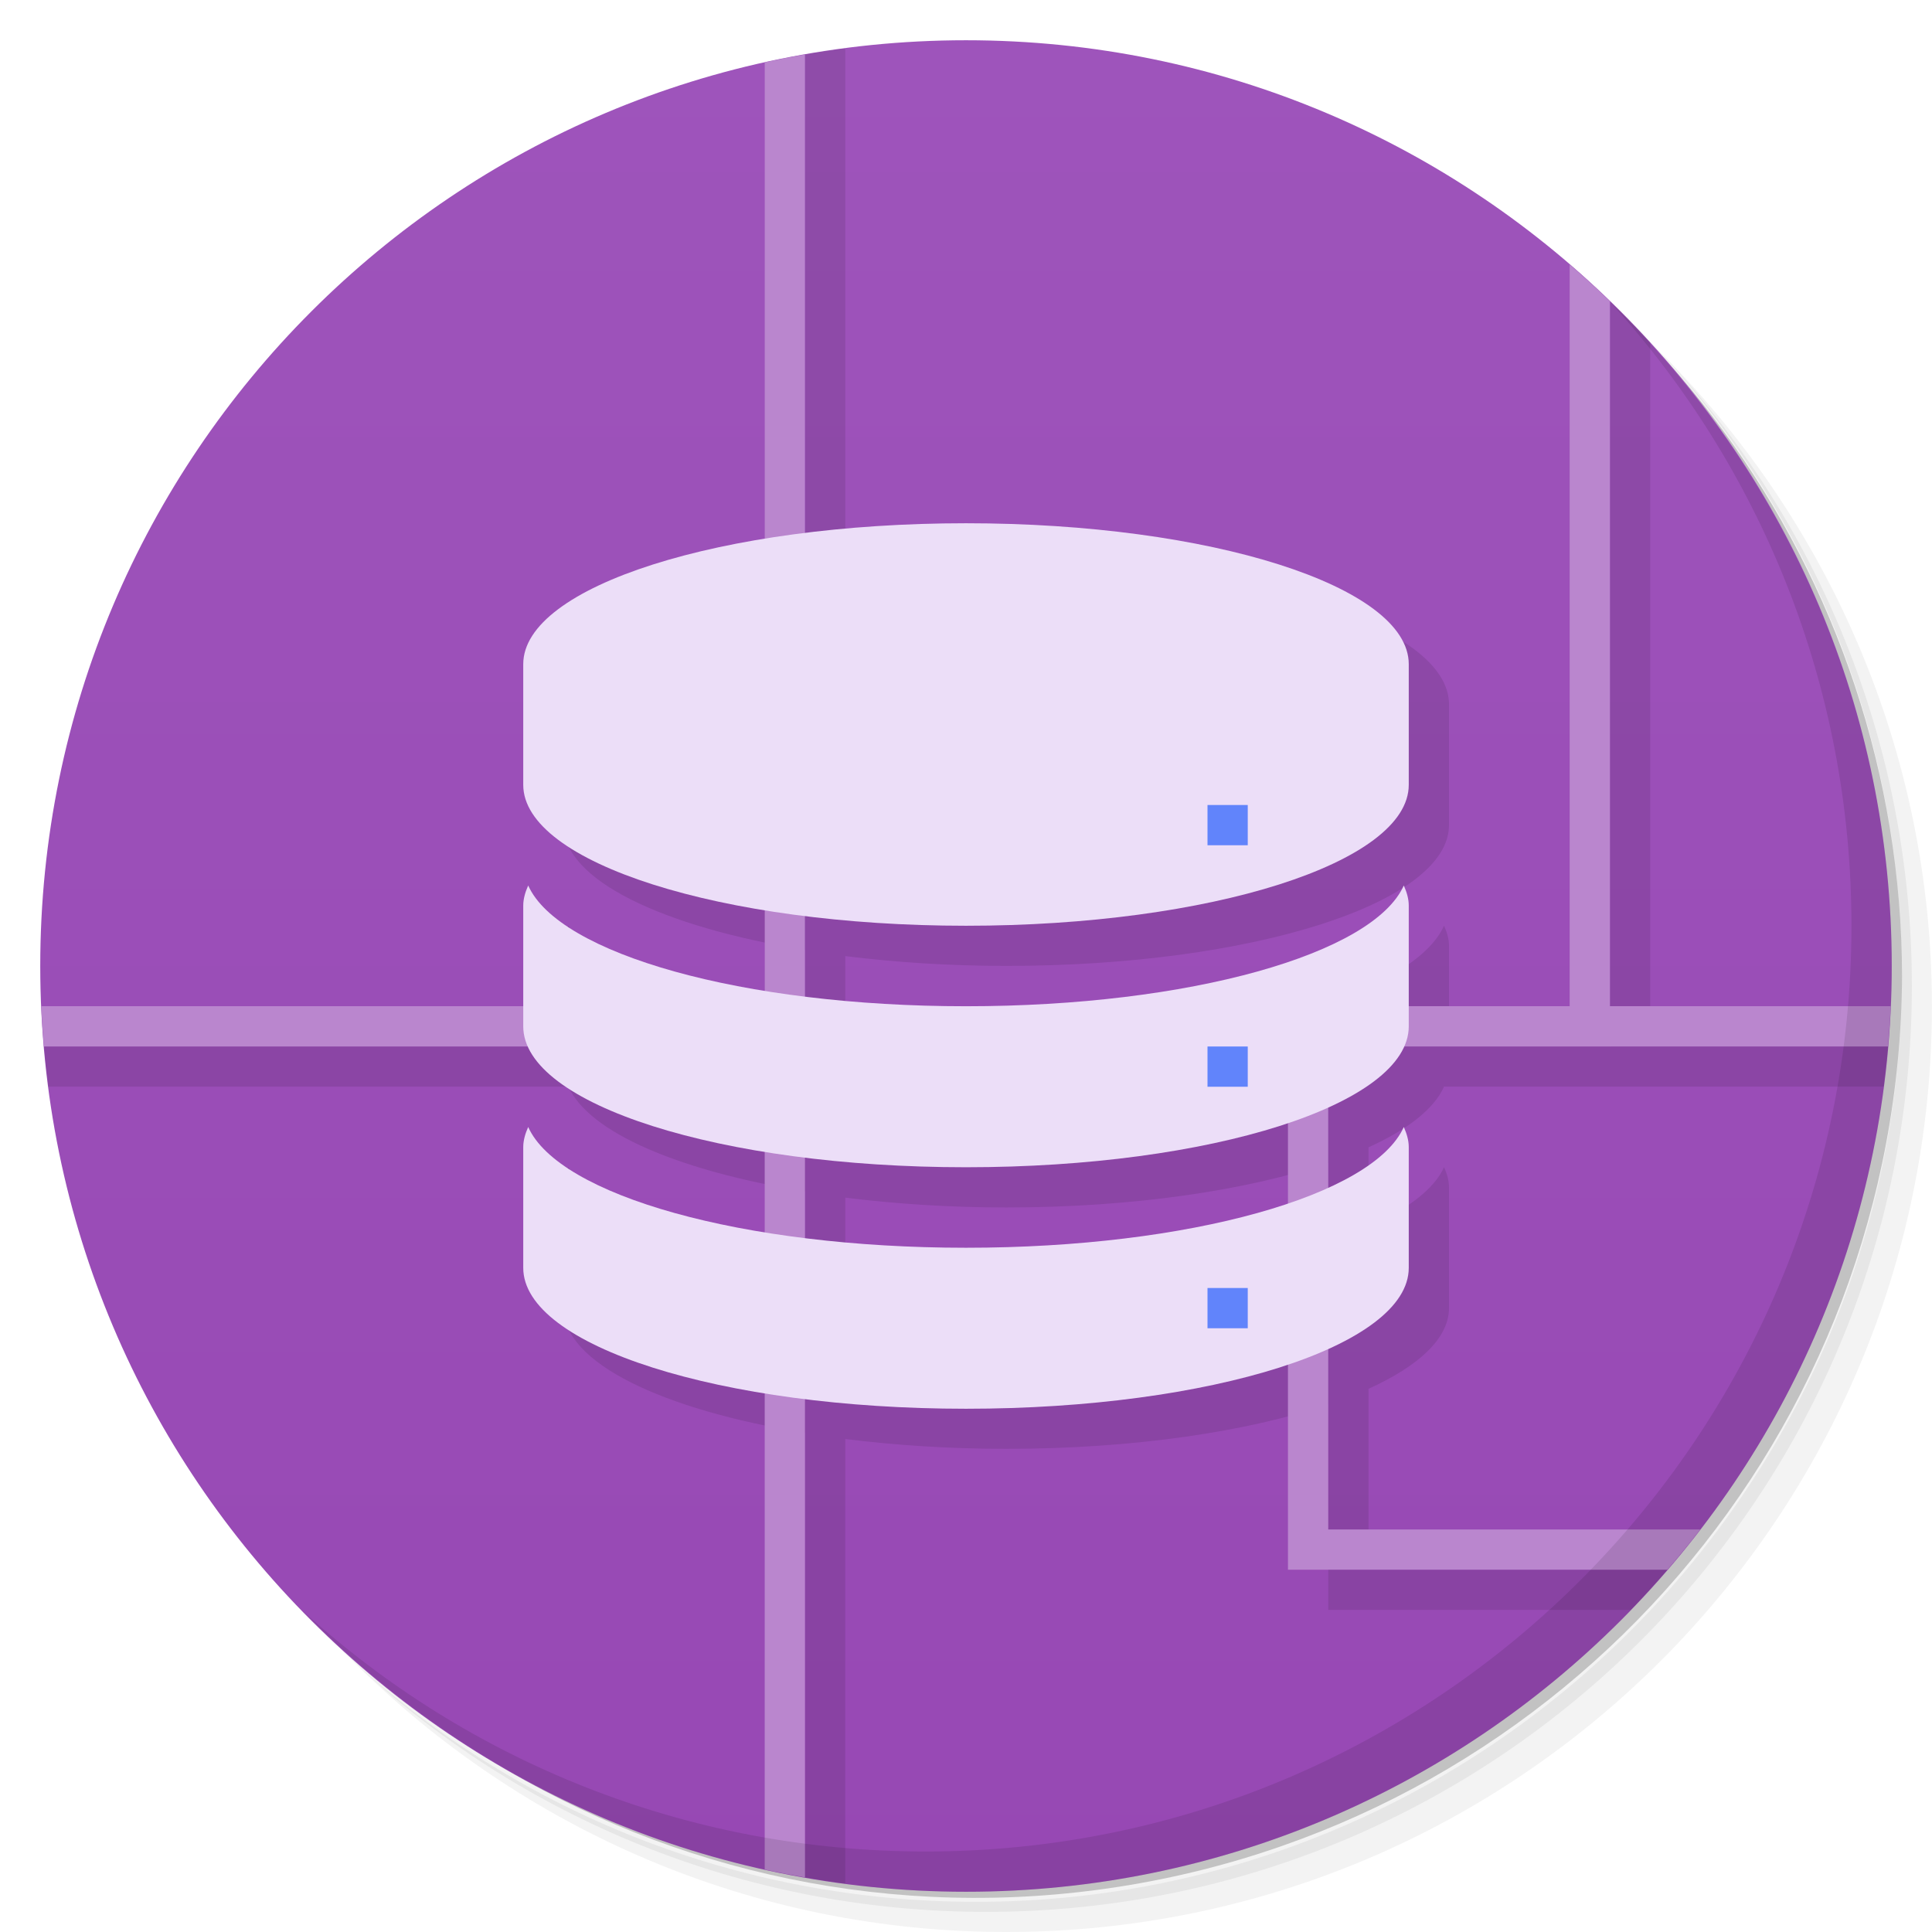
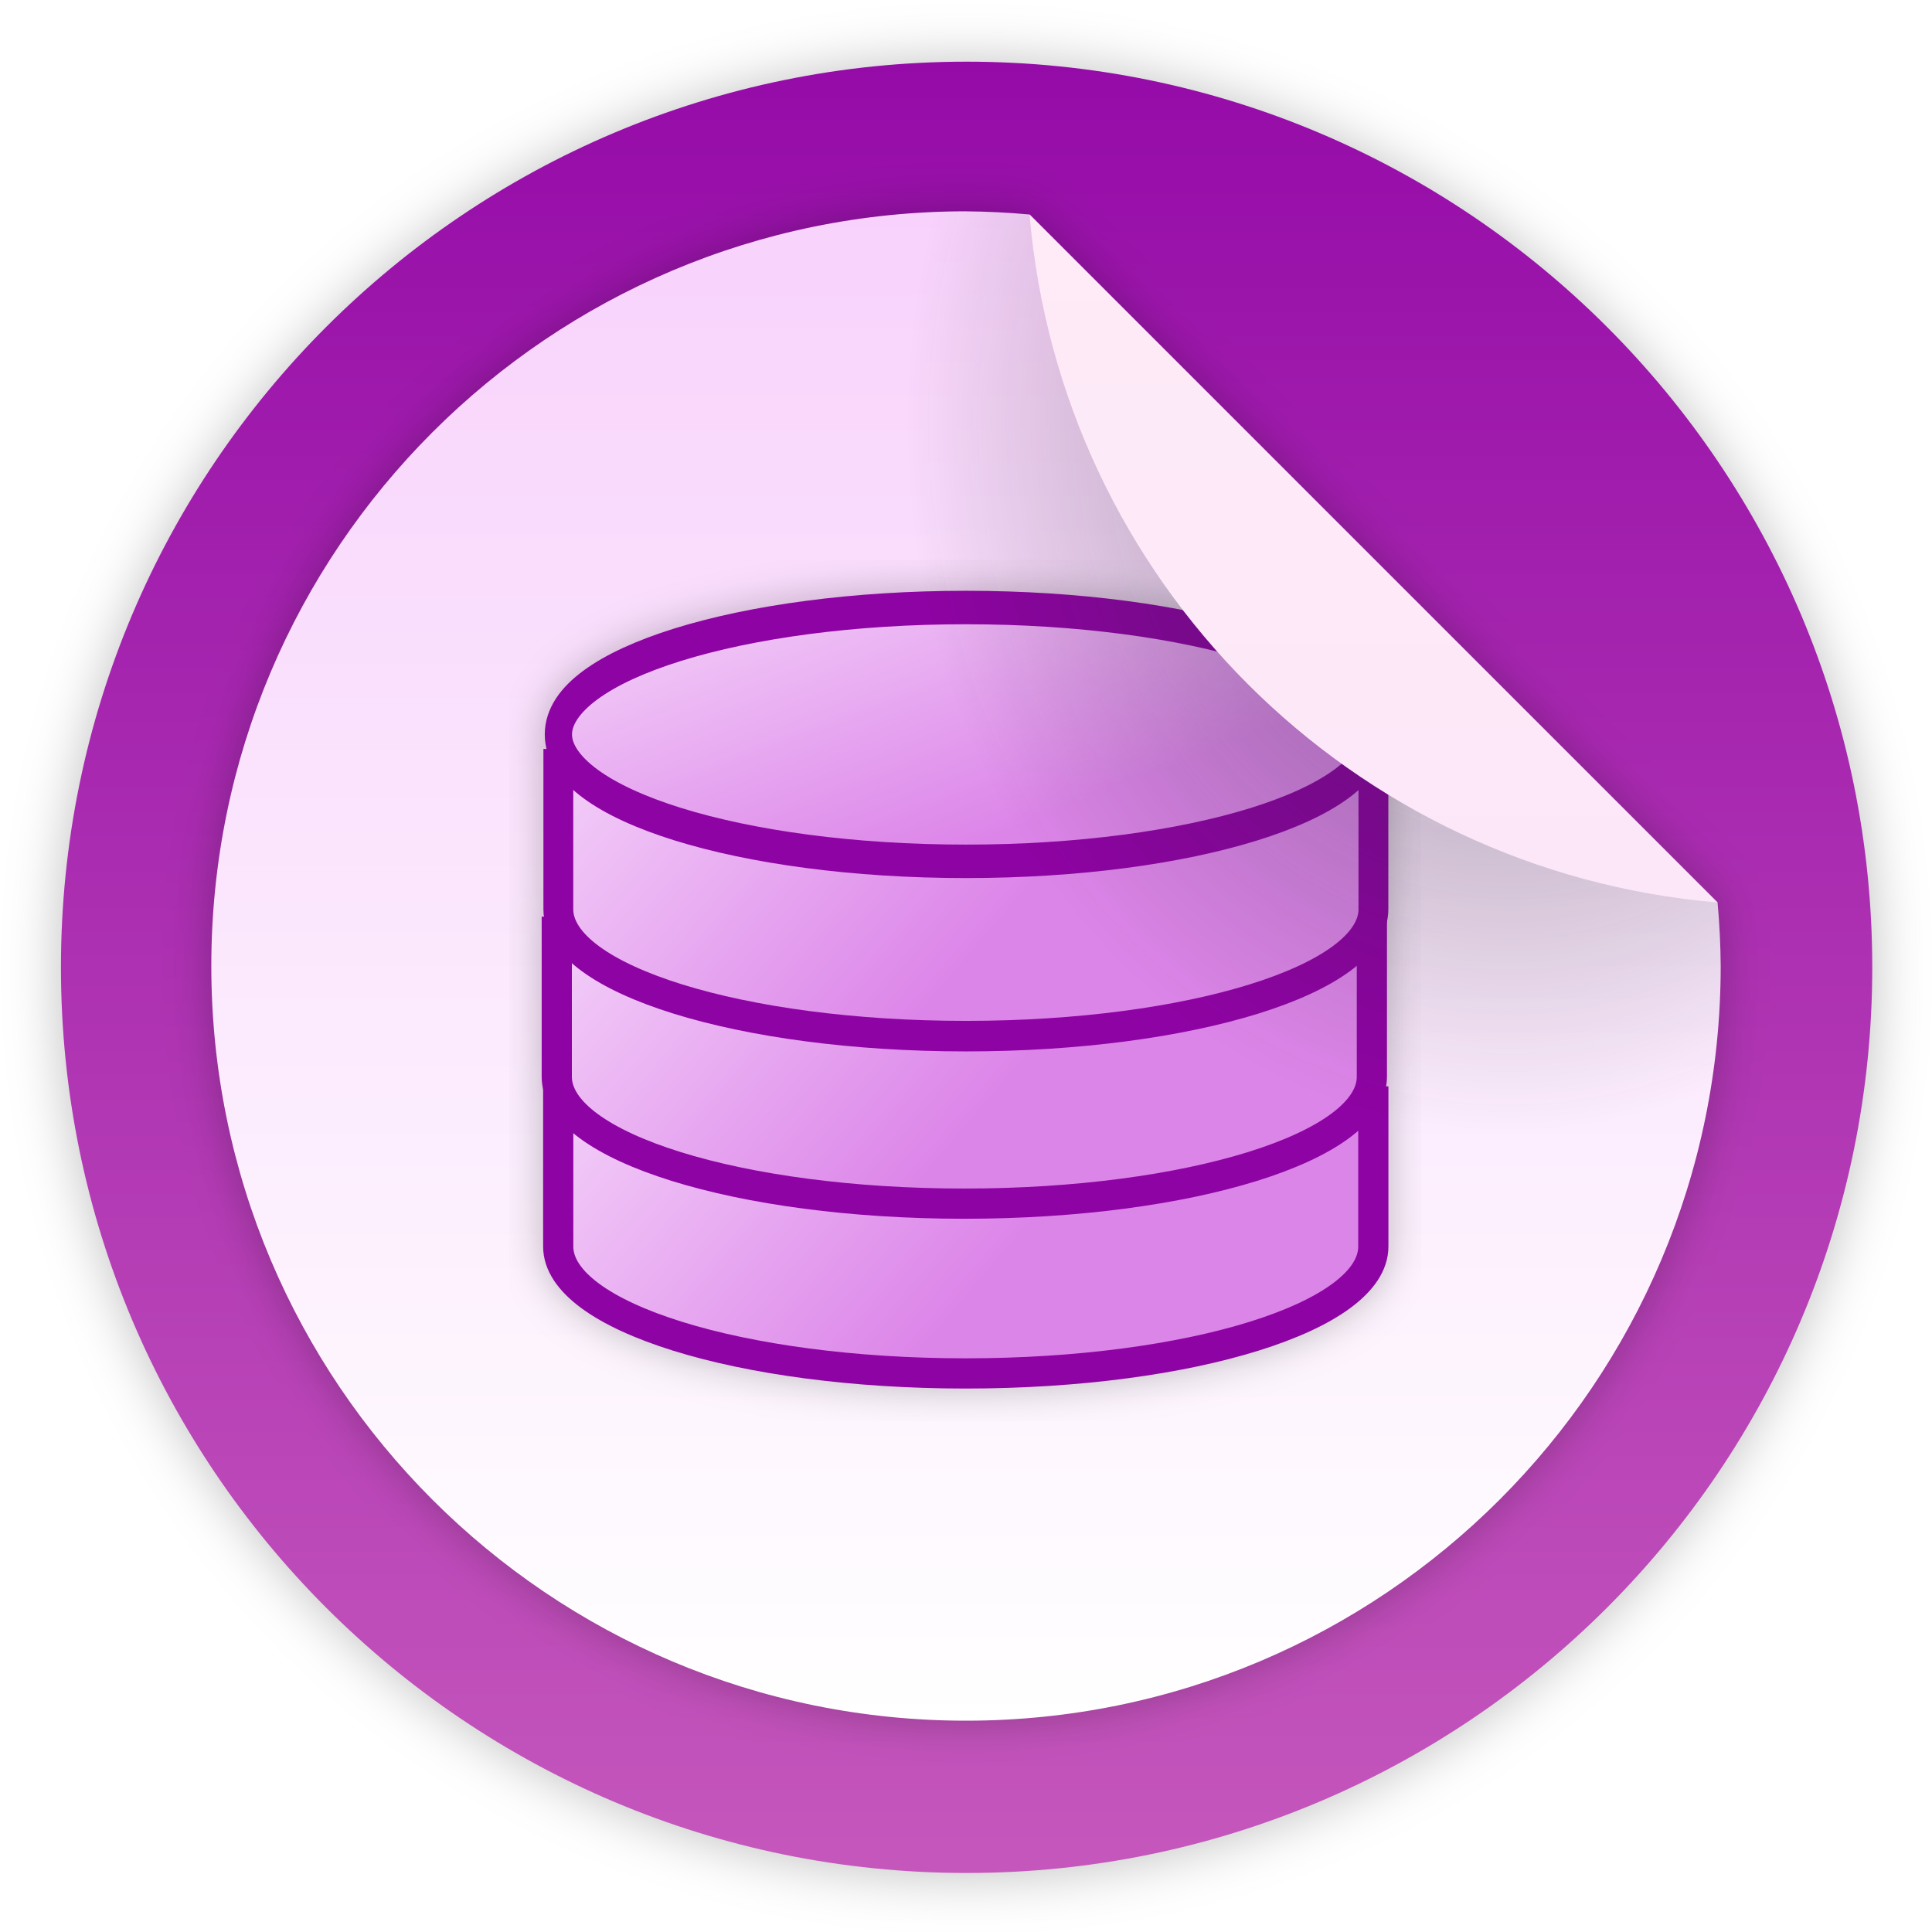
- <svg xmlns="http://www.w3.org/2000/svg" version="1.1" viewBox="0 0 48 48">
+ <svg xmlns="http://www.w3.org/2000/svg" xmlns:xlink="http://www.w3.org/1999/xlink" width="64" height="64" version="1.1">
  <defs>
-     <linearGradient id="linearGradient3764" x1="1" x2="47" gradientTransform="matrix(0 -1 1 0 -1.5e-6 48)" gradientUnits="userSpaceOnUse">
-       <stop style="stop-color:#9748b4" offset="0" />
-       <stop style="stop-color:#9e54bb" offset="1" />
+     <linearGradient id="b" x1="399.57" x2="399.57" y1="545.8" y2="517.8" gradientTransform="matrix(2.1429,0,0,2.1429,-826.36,-1107.5)" gradientUnits="userSpaceOnUse">
+       <stop stop-color="#3889e9" offset="0" />
+       <stop stop-color="#5ea5fb" offset="1" />
    </linearGradient>
+     <filter id="c" x="-.036" y="-.036" width="1.072" height="1.072" color-interpolation-filters="sRGB">
+       <feGaussianBlur stdDeviation="0.42" />
+     </filter>
+     <linearGradient id="g" x1="32.02" x2="32.02" y1="2.043" y2="62.045" gradientUnits="userSpaceOnUse">
+       <stop stop-color="#950ba8" offset="0" />
+       <stop stop-color="#c557bc" offset="1" />
+     </linearGradient>
+     <linearGradient id="f" x1="32" x2="32" y1="7" y2="57" gradientUnits="userSpaceOnUse">
+       <stop stop-color="#f8d2fc" offset="0" />
+       <stop stop-color="#fff" offset="1" />
+     </linearGradient>
+     <linearGradient id="e" x1="45.501" x2="45.501" y1="7.106" y2="29.896" gradientUnits="userSpaceOnUse">
+       <stop stop-color="#feebf7" offset="0" />
+       <stop stop-color="#fce7f9" offset="1" />
+     </linearGradient>
+     <filter id="k" x="-.036" y="-.036" width="1.072" height="1.072" color-interpolation-filters="sRGB">
+       <feGaussianBlur stdDeviation="0.75" />
+     </filter>
+     <radialGradient id="d" cx="38.066" cy="26.192" r="25" gradientTransform="matrix(-.8 3e-8 -1.9265e-8 -.94034 80.453 38.629)" gradientUnits="userSpaceOnUse">
+       <stop stop-color="#1e353c" stop-opacity=".485" offset="0" />
+       <stop stop-color="#191919" stop-opacity="0" offset="1" />
+     </radialGradient>
+     <linearGradient id="l" x1="525.44" x2="516.66" y1="836.19" y2="828.5" gradientTransform="matrix(.97893 0 0 1.0007 -171.41 -740)" gradientUnits="userSpaceOnUse" xlink:href="#a" />
+     <linearGradient id="a">
+       <stop stop-color="#dc85e9" offset="0" />
+       <stop stop-color="#f2cbf8" offset="1" />
+     </linearGradient>
+     <linearGradient id="j" x1="525.44" x2="516.66" y1="836.19" y2="828.5" gradientTransform="matrix(.97893 0 0 1.0007 755.6 -1698.7)" gradientUnits="userSpaceOnUse" xlink:href="#a" />
+     <linearGradient id="i" x1="525.44" x2="516.66" y1="836.19" y2="828.5" gradientTransform="translate(-125.5 -1702.5)" gradientUnits="userSpaceOnUse" xlink:href="#a" />
+     <linearGradient id="h" x1="520.59" x2="516.15" y1="735.05" y2="720.86" gradientUnits="userSpaceOnUse" xlink:href="#a" />
+     <filter id="m" x="-.058" y="-.062" width="1.116" height="1.124" color-interpolation-filters="sRGB">
+       <feGaussianBlur stdDeviation="0.546" />
+     </filter>
  </defs>
-   <path d="m36.31 5c5.859 4.062 9.688 10.831 9.688 18.5 0 12.426-10.07 22.5-22.5 22.5-7.669 0-14.438-3.828-18.5-9.688 1.037 1.822 2.306 3.499 3.781 4.969 4.085 3.712 9.514 5.969 15.469 5.969 12.703 0 23-10.298 23-23 0-5.954-2.256-11.384-5.969-15.469-1.469-1.475-3.147-2.744-4.969-3.781zm4.969 3.781c3.854 4.113 6.219 9.637 6.219 15.719 0 12.703-10.297 23-23 23-6.081 0-11.606-2.364-15.719-6.219 4.16 4.144 9.883 6.719 16.219 6.719 12.703 0 23-10.298 23-23 0-6.335-2.575-12.06-6.719-16.219z" style="opacity:.05" />
-   <path d="m41.28 8.781c3.712 4.085 5.969 9.514 5.969 15.469 0 12.703-10.297 23-23 23-5.954 0-11.384-2.256-15.469-5.969 4.113 3.854 9.637 6.219 15.719 6.219 12.703 0 23-10.298 23-23 0-6.081-2.364-11.606-6.219-15.719z" style="opacity:.1" />
-   <path d="m31.25 2.375c8.615 3.154 14.75 11.417 14.75 21.13 0 12.426-10.07 22.5-22.5 22.5-9.708 0-17.971-6.135-21.12-14.75a23 23 0 0 0 44.875-7 23 23 0 0 0-16-21.875z" style="opacity:.2" />
-   <path d="m24 1c12.703 0 23 10.297 23 23s-10.297 23-23 23-23-10.297-23-23 10.297-23 23-23z" style="fill:url(#linearGradient3764)" />
-   <path d="m21 1.201c-0.336 0.044-0.669 0.094-1 0.152v13.043c-3.553 0.579-6 1.742-6 3.103v3c0 1.362 2.447 2.525 6 3.103v2.002c-3.106-0.507-5.365-1.46-5.877-2.606-0.073 0.163-0.123 0.33-0.123 0.5v2.5h-12.908c0.029 0.336 0.066 0.669 0.109 1h12.922c0.512 1.146 2.768 2.097 5.877 2.603v2.002c-3.106-0.507-5.365-1.46-5.877-2.606-0.073 0.163-0.123 0.33-0.123 0.5v3c0 1.362 2.447 2.525 6 3.103v11.043c0.331 0.058 0.664 0.109 1 0.152v-11.043c1.242 0.154 2.583 0.244 4 0.244 3.169 0 5.996-0.428 8-1.105v5.106h1 6.516c0.314-0.324 0.617-0.658 0.912-1h-7.428v-4.492c1.253-0.568 2-1.258 2-2.008v-3c0-0.17-0.05-0.337-0.123-0.5-0.246 0.552-0.926 1.054-1.877 1.49v-1.982c0.969-0.44 1.628-0.95 1.877-1.508h4.123 1 5.799c0.043-0.331 0.08-0.664 0.109-1h-5.908v-17.492c-0.321-0.353-0.657-0.692-1-1.023v18.516h-4v-2.5c0-0.17-0.05-0.337-0.123-0.5-0.759 1.7-5.318 3-10.877 3-1.415 0-2.761-0.087-4-0.24v-2.004c1.242 0.154 2.583 0.244 4 0.244 6.094 0 11-1.561 11-3.5v-3c0-1.939-4.906-3.5-11-3.5-1.417 0-2.758 0.09-4 0.244v-13.043zm12 27.693v1.99c-2.001 0.681-4.822 1.115-8 1.115-1.415 0-2.761-0.087-4-0.24v-2.004c1.242 0.154 2.583 0.244 4 0.244 3.169 0 5.996-0.428 8-1.105z" style="opacity:.1" />
-   <path d="m20 1.353c-0.336 0.059-0.669 0.124-1 0.197v23.449h-17.975c0.014 0.336 0.038 0.668 0.066 1h17.908v20.449c0.331 0.073 0.664 0.138 1 0.197v-20.646h12v13h1 8.428c0.281-0.326 0.554-0.659 0.816-1h-9.244v-12h6 1 6.908c0.029-0.332 0.052-0.664 0.066-1h-6.975v-17.516c-0.324-0.314-0.658-0.617-1-0.912v18.428h-19v-23.646z" style="fill:#ba86ce" />
-   <g transform="translate(1,1)">
-     <g style="opacity:.1" />
+   <circle transform="matrix(2.1429 0 0 2.1429 -826.36 -1107.5)" cx="400.57" cy="531.8" r="14" filter="url(#c)" opacity=".25" stroke-width=".733" />
+   <g stroke-width="1.571">
+     <circle cx="32.02" cy="32.044" r="30.001" fill="url(#g)" />
+     <path d="m32 7a25 25 0 0 0-25 25 25 25 0 0 0 25 25 25 25 0 0 0 25-25 25 25 0 0 0-0.104-2.103l-22.791-22.791a25 25 0 0 0-2.106-0.105z" filter="url(#k)" opacity=".25" />
+     <circle cx="32.02" cy="32.044" r="30.001" fill-opacity="0" />
+     <circle cx="32.02" cy="32.044" r="0" fill="url(#b)" />
+     <path d="m32 7a25 25 0 0 0-25 25 25 25 0 0 0 25 25 25 25 0 0 0 25-25 25 25 0 0 0-0.104-2.103l-22.791-22.791a25 25 0 0 0-2.106-0.105z" fill="url(#f)" />
  </g>
-   <path d="m40.03 7.531c3.712 4.084 5.969 9.514 5.969 15.469 0 12.703-10.297 23-23 23-5.954 0-11.384-2.256-15.469-5.969 4.178 4.291 10.01 6.969 16.469 6.969 12.703 0 23-10.298 23-23 0-6.462-2.677-12.291-6.969-16.469z" style="opacity:.1" />
-   <path d="m13.123 28c-0.073 0.163-0.123 0.33-0.123 0.5v3c0 1.939 4.906 3.5 11 3.5s11-1.561 11-3.5v-3c0-0.17-0.05-0.337-0.123-0.5-0.759 1.7-5.318 3-10.877 3s-10.118-1.3-10.877-3z" style="fill:#ecdef8" />
-   <path d="m13.123 22c-0.073 0.163-0.123 0.33-0.123 0.5v3c0 1.939 4.906 3.5 11 3.5s11-1.561 11-3.5v-3c0-0.17-0.05-0.337-0.123-0.5-0.759 1.7-5.318 3-10.877 3s-10.118-1.3-10.877-3z" style="fill:#ecdef8" />
-   <path d="m30 26h1v1h-1m0-1" style="fill:#6184fb" />
-   <path d="m30 32h1v1h-1m0-1" style="fill:#6184fb" />
-   <rect x="13" y="13" width="22" height="10" rx="11" ry="3.5" style="fill:#ecdef8" />
-   <path d="m30 20h1v1h-1m0-1" style="fill:#6184fb" />
+   <g stroke-width=".834">
+     <g transform="matrix(1.1992 0 0 1.2002 -380.53 -71.656)" enable-background="new" filter="url(#m)" opacity=".25" stroke="#000">
+       <path d="m332.74 90.105v4.003c0 1.934 5.04 3.503 11.258 3.503 6.217 0 11.258-1.568 11.258-3.503v-4.003z" color="#000000" />
+       <g transform="translate(-927 953.99)">
+         <path d="m1259.7-868.57v4.003c0 1.934 5.04 3.502 11.258 3.502 6.217 0 11.258-1.568 11.258-3.502v-4.003z" color="#000000" stroke-width=".834" />
+         <g transform="matrix(.97893 0 0 1.0007 878.45 .37754)">
+           <path d="m389.5-872.96v4c0 1.933 5.149 3.5 11.5 3.5s11.5-1.567 11.5-3.5v-4z" color="#000000" stroke-width=".842" />
+           <ellipse transform="matrix(.51254 0 0 .61538 134.64 -1323.2)" cx="519.69" cy="730.31" rx="22.438" ry="5.688" color="#000000" stroke-width="1.5" />
+         </g>
+       </g>
+     </g>
+     <g transform="matrix(1.1992 0 0 1.2002 -380.53 -71.656)" enable-background="new" stroke="#8e03a3">
+       <path d="m332.74 90.105v4.003c0 1.934 5.04 3.503 11.258 3.503 6.217 0 11.258-1.568 11.258-3.503v-4.003z" color="#000000" fill="url(#l)" />
+       <g transform="translate(-927 953.99)">
+         <path d="m1259.7-868.57v4.003c0 1.934 5.04 3.502 11.258 3.502 6.217 0 11.258-1.568 11.258-3.502v-4.003z" color="#000000" fill="url(#j)" stroke-width=".834" />
+         <g transform="matrix(.97893 0 0 1.0007 878.45 .37754)">
+           <path d="m389.5-872.96v4c0 1.933 5.149 3.5 11.5 3.5s11.5-1.567 11.5-3.5v-4z" color="#000000" fill="url(#i)" stroke-width=".842" />
+           <ellipse transform="matrix(.51254 0 0 .61538 134.64 -1323.2)" cx="519.69" cy="730.31" rx="22.438" ry="5.688" color="#000000" fill="url(#h)" stroke-width="1.5" />
+         </g>
+       </g>
+     </g>
+   </g>
+   <path d="m32 7a25 25 0 0 0-25 25 25 25 0 0 0 25 25 25 25 0 0 0 25-25 25 25 0 0 0-0.104-2.103l-22.791-22.791a25 25 0 0 0-2.106-0.105z" fill="url(#d)" stroke-width="1.571" />
+   <path d="m56.896 29.896-22.791-22.791a25 25 0 0 0 22.791 22.791z" fill="url(#e)" stroke-width="1.571" />
</svg>
